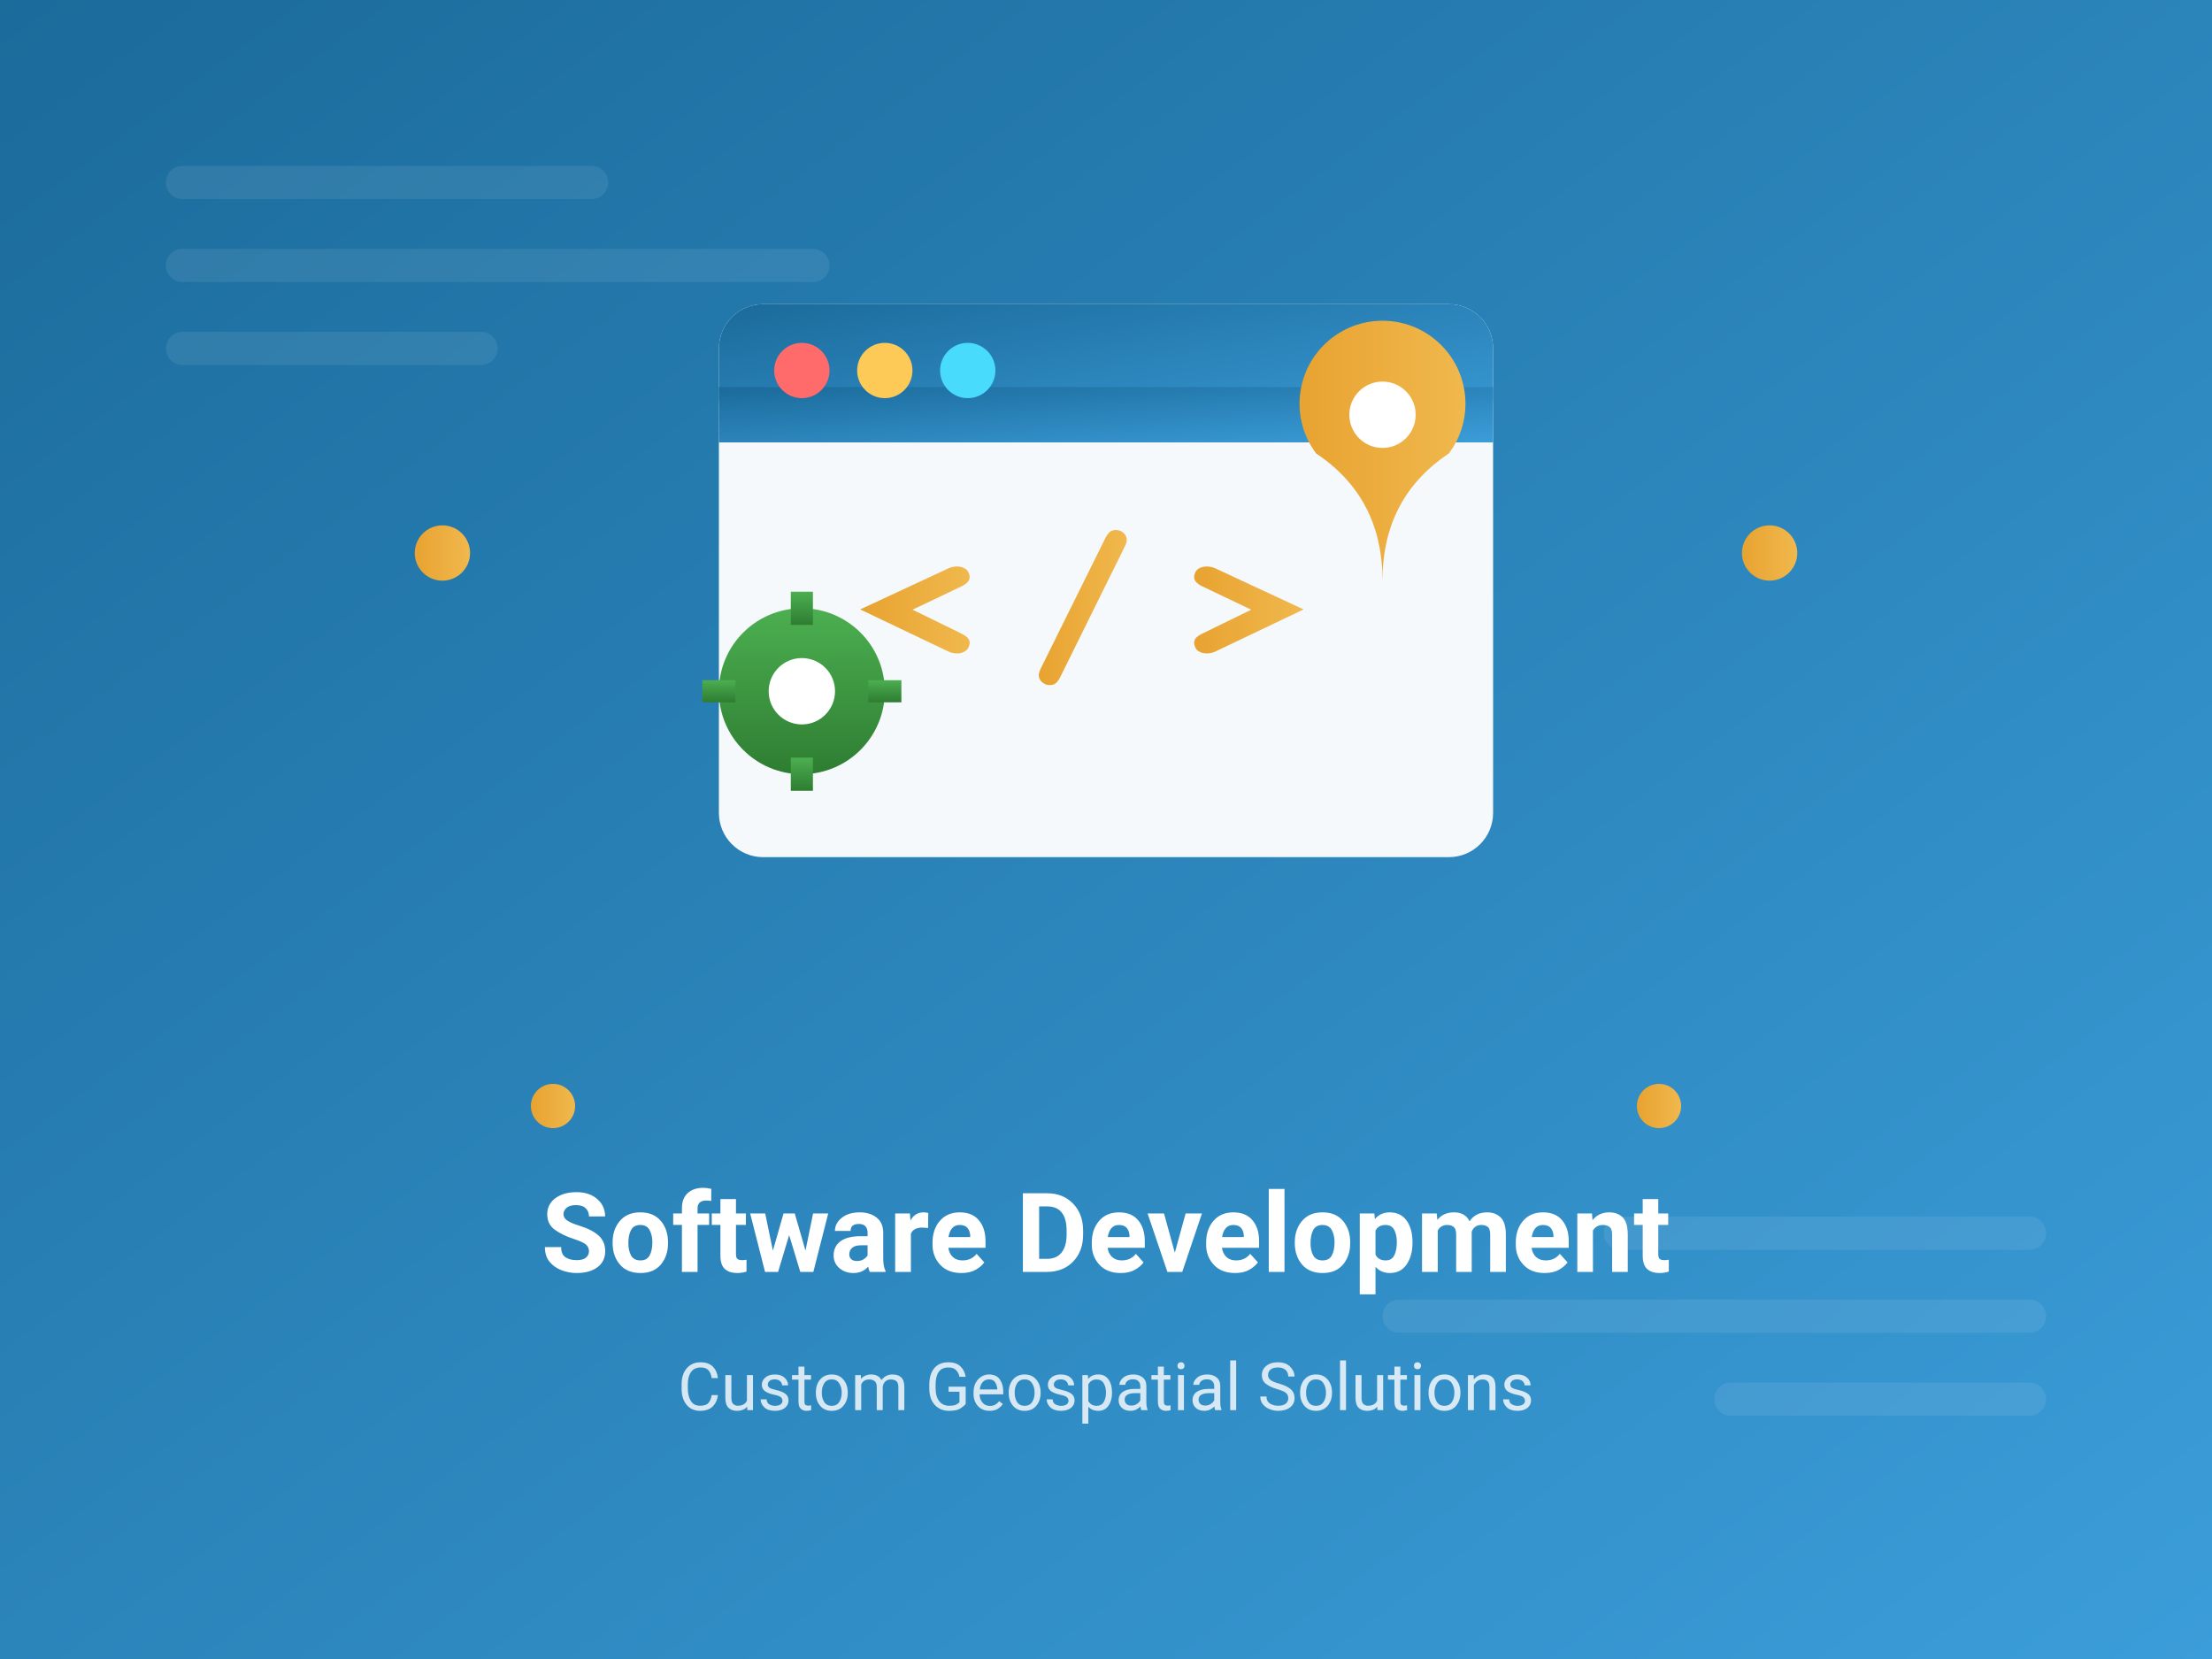
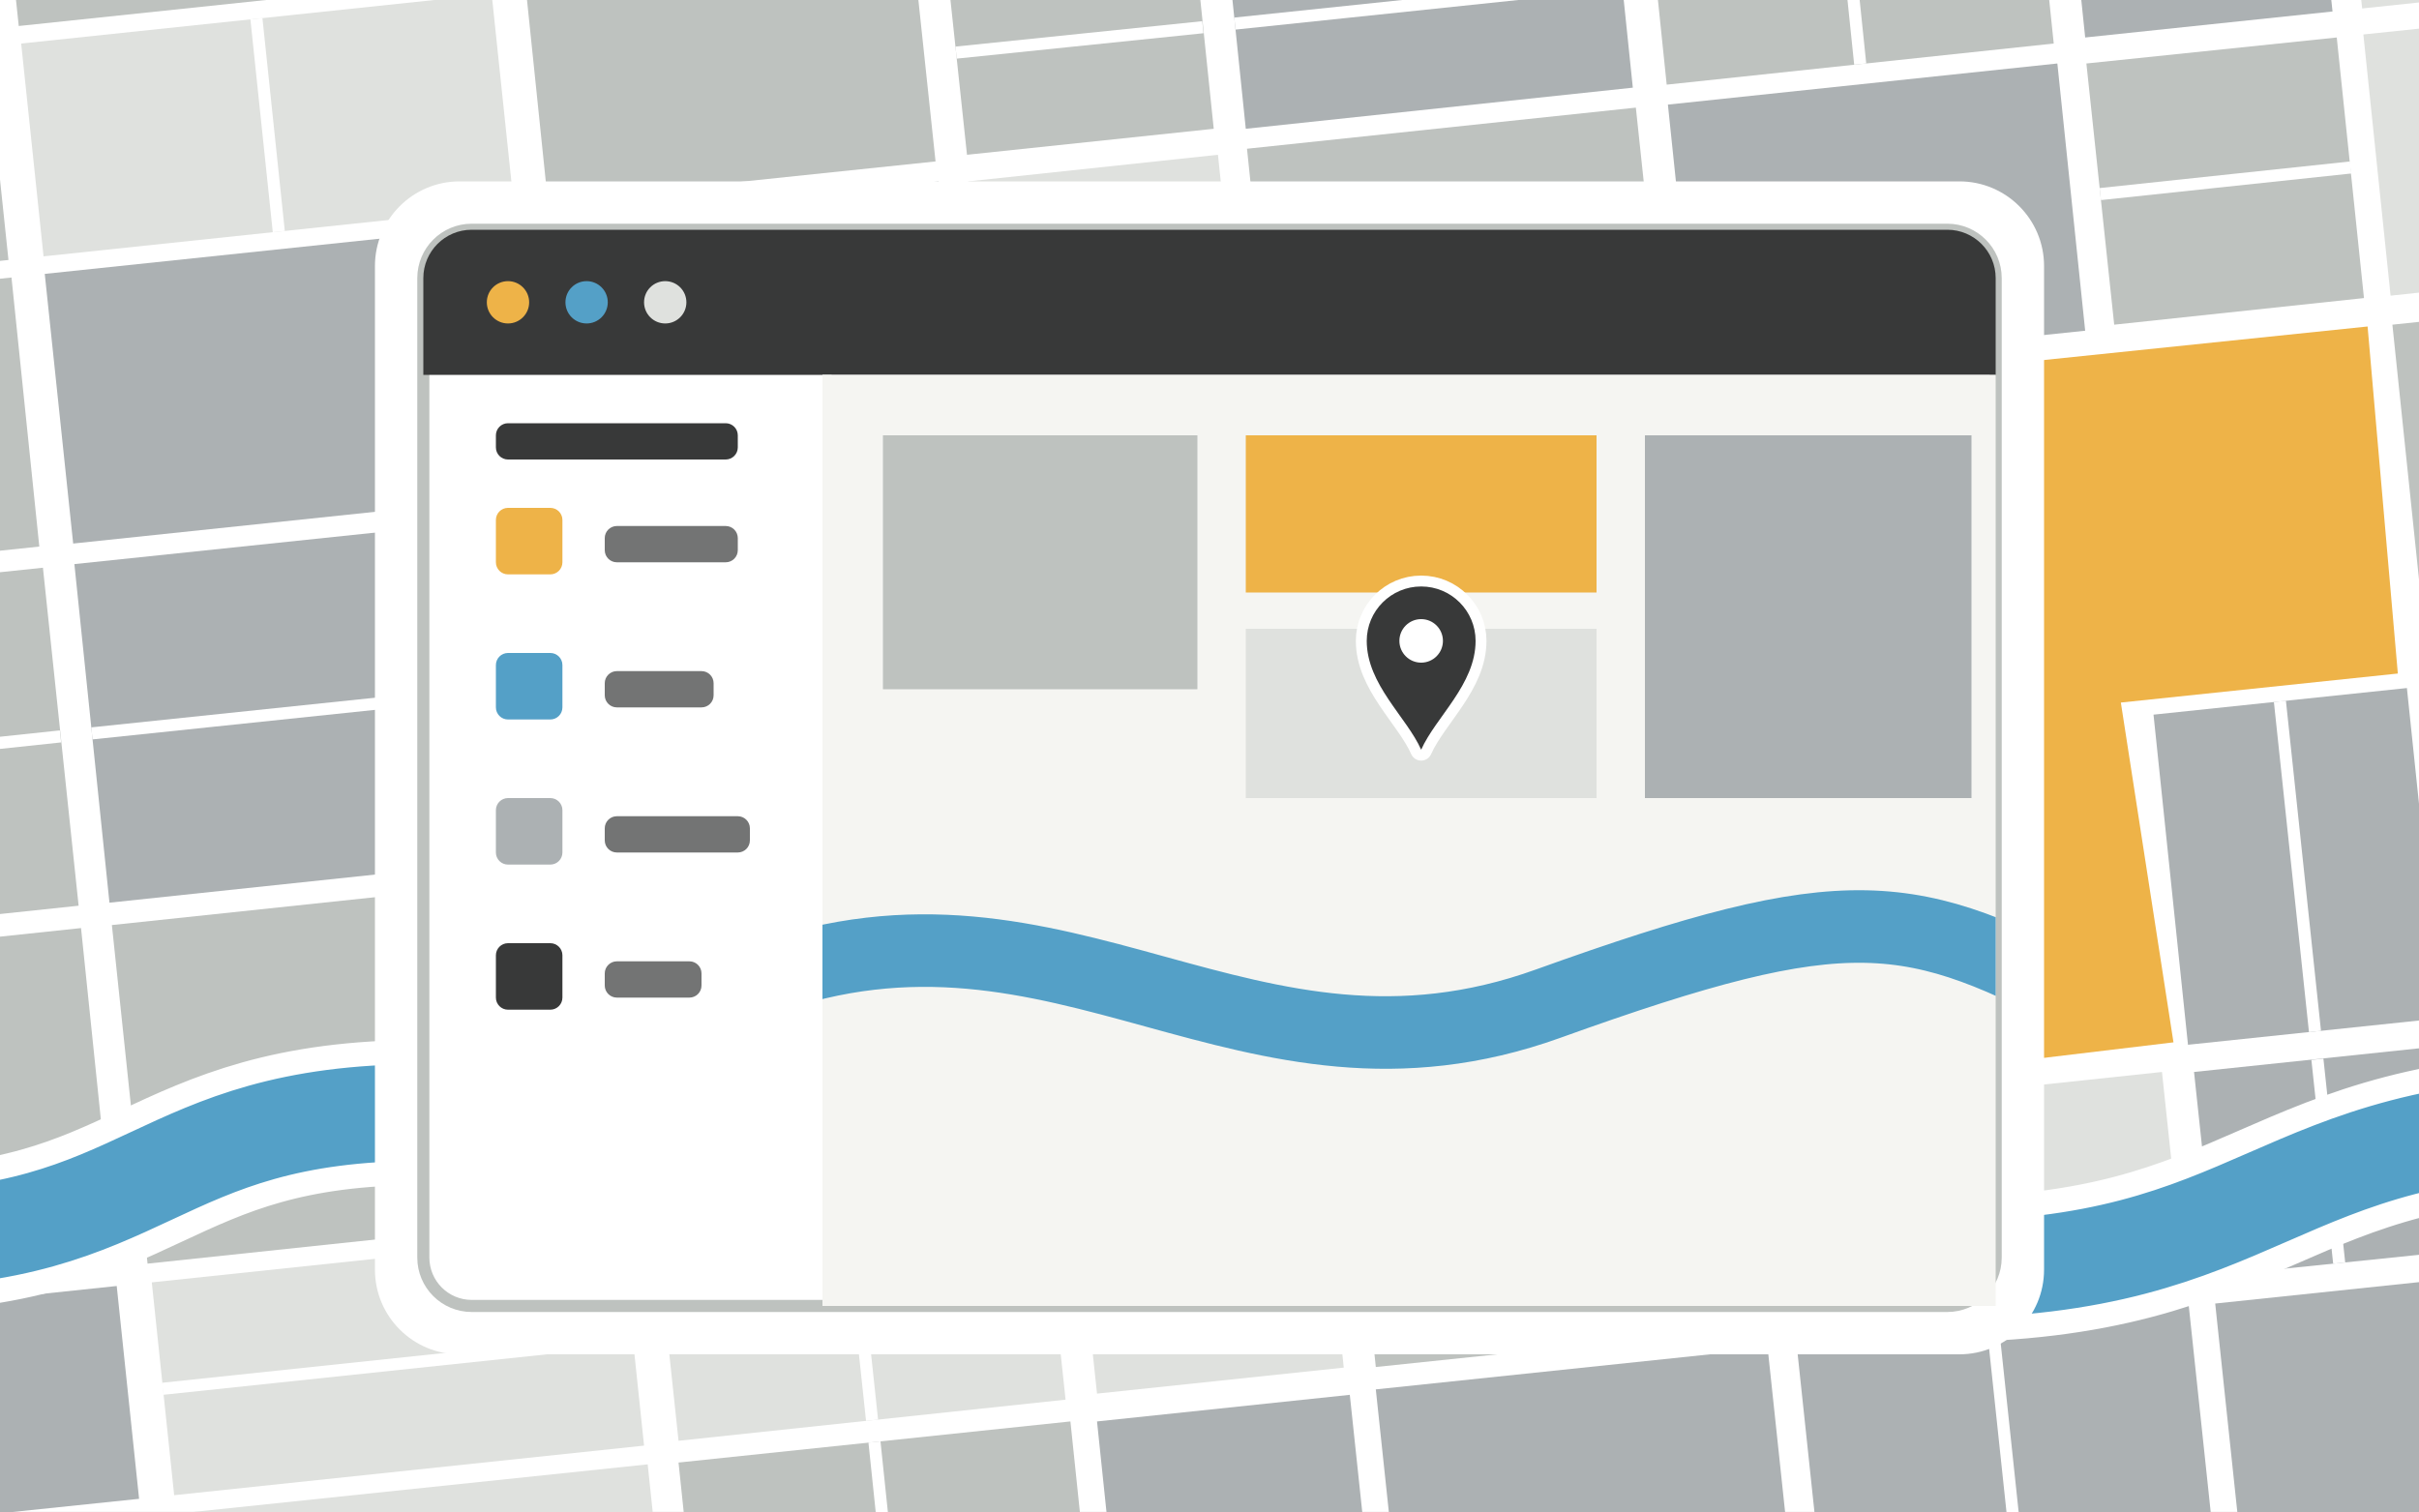
- <svg xmlns="http://www.w3.org/2000/svg" viewBox="0 0 400 300">
-   <defs>
-     <linearGradient id="bgGradDev" x1="0%" y1="0%" x2="100%" y2="100%">
-       <stop offset="0%" style="stop-color:#1B6B9B;stop-opacity:1" />
-       <stop offset="100%" style="stop-color:#3B9DD9;stop-opacity:1" />
-     </linearGradient>
-     <linearGradient id="accentGradDev" x1="0%" y1="0%" x2="100%" y2="0%">
-       <stop offset="0%" style="stop-color:#E8A331;stop-opacity:1" />
-       <stop offset="100%" style="stop-color:#F0B84D;stop-opacity:1" />
-     </linearGradient>
-     <linearGradient id="greenGradDev" x1="0%" y1="0%" x2="0%" y2="100%">
-       <stop offset="0%" style="stop-color:#4CAF50;stop-opacity:1" />
-       <stop offset="100%" style="stop-color:#2E7D32;stop-opacity:1" />
-     </linearGradient>
-   </defs>
-   <rect width="400" height="300" fill="url(#bgGradDev)" />
-   <g fill="#ffffff" opacity="0.08">
-     <rect x="30" y="30" width="80" height="6" rx="3" />
-     <rect x="30" y="45" width="120" height="6" rx="3" />
-     <rect x="30" y="60" width="60" height="6" rx="3" />
-     <rect x="290" y="220" width="80" height="6" rx="3" />
-     <rect x="250" y="235" width="120" height="6" rx="3" />
-     <rect x="310" y="250" width="60" height="6" rx="3" />
-   </g>
-   <g transform="translate(200, 105)">
-     <g>
-       <rect x="-70" y="-50" width="140" height="100" rx="8" fill="#ffffff" opacity="0.95" />
-       <rect x="-70" y="-50" width="140" height="25" rx="8" fill="url(#bgGradDev)" />
-       <rect x="-70" y="-35" width="140" height="10" fill="url(#bgGradDev)" />
-       <circle cx="-55" cy="-38" r="5" fill="#ff6b6b" />
-       <circle cx="-40" cy="-38" r="5" fill="#feca57" />
-       <circle cx="-25" cy="-38" r="5" fill="#48dbfb" />
+ <svg xmlns="http://www.w3.org/2000/svg" viewBox="0 0 400 250" role="img" aria-label="Map inside a web application window with a layer list">
+   <rect width="400" height="250" fill="#fff" />
+   <g>
+     <polygon points="-158.7,-62.0 -94.7,-68.7 -91.0,-34.0 -155.0,-27.2" fill="#BEC2BF" />
+     <polygon points="-154.9,-23.9 -90.5,-30.7 -85.9,13.5 -150.2,20.2" fill="#BEC2BF" />
+     <polygon points="-149.7,23.5 -85.7,16.8 -82.0,51.6 -146.1,58.3" fill="#ACB1B3" />
+     <line x1="-117.7" y1="20.2" x2="-114.0" y2="54.9" stroke="#fff" stroke-width="2" />
+     <polygon points="-145.9,61.6 -81.5,54.9 -76.9,99.0 -141.2,105.8" fill="#BEC2BF" />
+     <line x1="-143.6" y1="83.7" x2="-79.2" y2="76.9" stroke="#fff" stroke-width="2" />
+     <polygon points="-141.0,109.6 -76.3,102.8 -70.4,158.4 -135.2,165.2" fill="#BEC2BF" />
+     <line x1="-108.7" y1="106.2" x2="-102.8" y2="161.8" stroke="#fff" stroke-width="2" />
+     <polygon points="-134.8,169.3 -70.0,162.5 -64.2,218.0 -128.9,224.8" fill="#BEC2BF" />
+     <line x1="-131.9" y1="197.1" x2="-67.1" y2="190.3" stroke="#fff" stroke-width="2" />
+     <polygon points="-128.2,228.4 -64.2,221.7 -60.5,256.4 -124.5,263.2" fill="#BEC2BF" />
+     <polygon points="-124.5,266.8 -59.7,260.0 -53.9,315.5 -118.7,322.3" fill="#ACB1B3" />
+     <polygon points="-117.9,325.9 -53.9,319.1 -50.3,353.9 -114.3,360.6" fill="#ACB1B3" />
+     <polygon points="-114.0,363.7 -49.9,356.9 -46.3,391.7 -110.3,398.4" fill="#ACB1B3" />
+     <polygon points="-89.0,-69.5 -11.3,-77.7 -7.6,-42.5 -85.3,-34.4" fill="#ACB1B3" />
+     <line x1="-50.1" y1="-73.6" x2="-46.4" y2="-38.5" stroke="#fff" stroke-width="2" />
+     <polygon points="-85.1,-31.5 -7.1,-39.7 -2.4,4.9 -80.5,13.1" fill="#ACB1B3" />
+     <line x1="-82.8" y1="-9.2" x2="-4.8" y2="-17.4" stroke="#fff" stroke-width="2" />
+     <polygon points="-80.0,16.0 -2.3,7.8 1.4,43.0 -76.3,51.2" fill="#BEC2BF" />
+     <polygon points="-76.1,54.1 1.9,45.9 6.5,90.4 -71.5,98.6" fill="#BEC2BF" />
+     <polygon points="-71.3,102.1 7.1,93.9 13.0,149.8 -65.4,158.1" fill="#BEC2BF" />
+     <line x1="-68.3" y1="130.1" x2="10.0" y2="121.8" stroke="#fff" stroke-width="2" />
+     <polygon points="-65.0,161.8 13.4,153.5 19.2,209.5 -59.1,217.7" fill="#BEC2BF" />
+     <polygon points="-58.5,220.9 19.3,212.7 23.0,247.9 -54.8,256.0" fill="#ACB1B3" />
+     <polygon points="-54.8,259.2 23.6,251.0 29.5,307.0 -48.9,315.2" fill="#BEC2BF" />
+     <polygon points="-48.2,318.3 29.5,310.2 33.2,345.3 -44.5,353.5" fill="#DFE1DE" />
+     <polygon points="-44.3,356.1 33.5,347.9 37.2,383.1 -40.6,391.3" fill="#ACB1B3" />
+     <polygon points="-5.5,-78.3 72.3,-86.5 76.0,-51.3 -1.8,-43.1" fill="#ACB1B3" />
+     <line x1="-3.6" y1="-60.7" x2="74.1" y2="-68.9" stroke="#fff" stroke-width="2" />
+     <polygon points="-1.6,-40.2 76.4,-48.4 81.1,-3.9 3.1,4.3" fill="#BEC2BF" />
+     <line x1="0.7" y1="-18.0" x2="78.8" y2="-26.2" stroke="#fff" stroke-width="2" />
+     <polygon points="3.5,7.2 81.3,-1.0 85.0,34.2 7.2,42.4" fill="#DFE1DE" />
+     <line x1="42.4" y1="3.1" x2="46.1" y2="38.3" stroke="#fff" stroke-width="2" />
+     <polygon points="7.4,45.3 85.4,37.1 90.1,81.7 12.1,89.9" fill="#ACB1B3" />
+     <polygon points="12.3,93.3 90.6,85.1 96.5,141.0 18.1,149.3" fill="#ACB1B3" />
+     <line x1="15.2" y1="121.3" x2="93.6" y2="113.1" stroke="#fff" stroke-width="2" />
+     <polygon points="18.5,153.0 96.9,144.7 102.8,200.7 24.4,209.0" fill="#BEC2BF" />
+     <polygon points="25.1,212.1 102.8,203.9 106.5,239.1 28.8,247.3" fill="#DFE1DE" />
+     <line x1="26.9" y1="229.7" x2="104.6" y2="221.5" stroke="#fff" stroke-width="2" />
+     <polygon points="28.8,250.4 107.1,242.2 113.0,298.2 34.7,306.4" fill="#DFE1DE" />
+     <polygon points="35.3,309.5 113.0,301.4 116.7,336.5 39.0,344.7" fill="#BEC2BF" />
+     <polygon points="39.3,347.3 117.0,339.2 120.7,374.3 43.0,382.5" fill="#BEC2BF" />
+     <line x1="41.1" y1="364.9" x2="118.9" y2="356.8" stroke="#fff" stroke-width="2" />
+     <polygon points="78.0,-86.9 142.0,-93.6 145.7,-58.9 81.6,-52.1" fill="#BEC2BF" />
+     <polygon points="81.8,-48.8 146.2,-55.6 150.8,-11.4 86.5,-4.7" fill="#DFE1DE" />
+     <polygon points="87.0,-1.4 151.0,-8.1 154.7,26.7 90.6,33.4" fill="#BEC2BF" />
+     <polygon points="90.8,36.7 155.2,30.0 159.8,74.1 95.5,80.9" fill="#ACB1B3" />
+     <polygon points="95.7,84.8 160.4,78.0 166.3,133.5 101.5,140.3" fill="#DFE1DE" />
+     <polygon points="101.9,144.4 166.7,137.6 172.5,193.2 107.8,200.0" fill="#ACB1B3" />
+     <line x1="134.3" y1="141.0" x2="140.2" y2="196.6" stroke="#fff" stroke-width="2" />
+     <polygon points="108.5,203.5 172.5,196.8 176.2,231.5 112.2,238.3" fill="#DFE1DE" />
+     <line x1="140.5" y1="200.2" x2="144.2" y2="234.9" stroke="#fff" stroke-width="2" />
+     <polygon points="112.2,241.9 177.0,235.1 182.8,290.6 118.0,297.4" fill="#BEC2BF" />
+     <line x1="144.6" y1="238.5" x2="150.4" y2="294.0" stroke="#fff" stroke-width="2" />
+     <polygon points="118.8,301.0 182.8,294.3 186.4,329.0 122.4,335.7" fill="#DFE1DE" />
+     <line x1="120.6" y1="318.4" x2="184.6" y2="311.6" stroke="#fff" stroke-width="2" />
+     <polygon points="122.7,338.8 186.8,332.0 190.4,366.8 126.4,373.5" fill="#BEC2BF" />
+     <polygon points="147.3,-93.7 188.2,-97.9 191.7,-64.2 150.9,-59.9" fill="#ACB1B3" />
+     <polygon points="151.1,-55.6 192.4,-59.9 197.0,-16.8 155.6,-12.4" fill="#DFE1DE" />
+     <polygon points="156.3,-8.1 197.2,-12.4 200.7,21.3 159.9,25.6" fill="#BEC2BF" />
+     <line x1="158.1" y1="8.7" x2="198.9" y2="4.5" stroke="#fff" stroke-width="2" />
+     <polygon points="160.1,30.0 201.4,25.6 205.9,68.8 164.6,73.1" fill="#DFE1DE" />
+     <polygon points="164.8,78.0 206.7,73.6 212.5,128.2 170.6,132.6" fill="#ACB1B3" />
+     <polygon points="171.1,137.6 213.0,133.2 218.7,187.8 176.8,192.2" fill="#ACB1B3" />
+     <line x1="192.0" y1="135.4" x2="197.8" y2="190.0" stroke="#fff" stroke-width="2" />
+     <polygon points="177.8,196.7 218.7,192.5 222.2,226.2 181.4,230.5" fill="#DFE1DE" />
+     <line x1="179.6" y1="213.6" x2="220.5" y2="209.3" stroke="#fff" stroke-width="2" />
+     <polygon points="181.4,235.1 223.2,230.7 229.0,285.3 187.1,289.7" fill="#ACB1B3" />
+     <polygon points="188.1,294.2 228.9,289.9 232.5,323.7 191.6,327.9" fill="#BEC2BF" />
+     <line x1="189.9" y1="311.1" x2="230.7" y2="306.8" stroke="#fff" stroke-width="2" />
+     <polygon points="192.1,332.0 232.9,327.7 236.4,361.4 195.6,365.7" fill="#ACB1B3" />
+     <polygon points="193.4,-99.0 257.4,-105.7 261.0,-71.0 197.0,-64.3" fill="#ACB1B3" />
+     <polygon points="197.2,-60.9 261.6,-67.7 266.2,-23.5 201.8,-16.8" fill="#BEC2BF" />
+     <polygon points="202.4,-13.5 266.4,-20.2 270.0,14.5 206.0,21.3" fill="#ACB1B3" />
+     <line x1="204.2" y1="3.9" x2="268.2" y2="-2.8" stroke="#fff" stroke-width="2" />
+     <polygon points="206.2,24.6 270.5,17.8 275.2,62.0 210.8,68.8" fill="#BEC2BF" />
+     <line x1="208.5" y1="46.7" x2="272.9" y2="39.9" stroke="#fff" stroke-width="2" />
+     <polygon points="211.0,72.6 275.8,65.8 281.6,121.4 216.9,128.2" fill="#DFE1DE" />
+     <line x1="243.4" y1="69.2" x2="249.2" y2="124.8" stroke="#fff" stroke-width="2" />
+     <polygon points="217.3,132.3 282.1,125.5 287.9,181.0 223.1,187.8" fill="#BEC2BF" />
+     <line x1="220.2" y1="160.1" x2="285.0" y2="153.3" stroke="#fff" stroke-width="2" />
+     <polygon points="223.9,191.4 287.9,184.7 291.6,219.4 227.5,226.1" fill="#BEC2BF" />
+     <line x1="225.7" y1="208.8" x2="289.7" y2="202.0" stroke="#fff" stroke-width="2" />
+     <polygon points="227.5,229.8 292.3,223.0 298.2,278.5 233.4,285.3" fill="#ACB1B3" />
+     <polygon points="234.1,288.9 298.1,282.1 301.8,316.9 237.8,323.6" fill="#ACB1B3" />
+     <polygon points="238.1,326.6 302.1,319.9 305.8,354.7 241.8,361.4" fill="#DFE1DE" />
+     <polygon points="263.0,-106.3 327.0,-113.1 330.7,-78.3 266.6,-71.6" fill="#BEC2BF" />
+     <polygon points="266.8,-68.2 331.2,-75.0 335.8,-30.9 271.4,-24.1" fill="#BEC2BF" />
+     <line x1="269.1" y1="-46.2" x2="333.5" y2="-52.9" stroke="#fff" stroke-width="2" />
+     <polygon points="272.0,-20.8 336.0,-27.5 339.6,7.2 275.6,14.0" fill="#BEC2BF" />
+     <line x1="304.0" y1="-24.2" x2="307.6" y2="10.6" stroke="#fff" stroke-width="2" />
+     <polygon points="275.8,17.3 340.2,10.5 344.8,54.7 280.4,61.4" fill="#ACB1B3" />
+     <polygon points="293.5,184.1 357.5,177.3 361.2,212.1 297.2,218.8" fill="#DFE1DE" />
+     <polygon points="297.1,222.5 361.9,215.7 367.8,271.2 303.0,278.0" fill="#ACB1B3" />
+     <line x1="329.5" y1="219.1" x2="335.4" y2="274.6" stroke="#fff" stroke-width="2" />
+     <polygon points="303.7,281.5 367.8,274.8 371.4,309.6 307.4,316.3" fill="#BEC2BF" />
+     <line x1="305.6" y1="298.9" x2="369.6" y2="292.2" stroke="#fff" stroke-width="2" />
+     <polygon points="307.7,319.3 371.7,312.6 375.4,347.4 311.4,354.1" fill="#BEC2BF" />
+     <line x1="309.5" y1="336.7" x2="373.6" y2="330.0" stroke="#fff" stroke-width="2" />
+     <polygon points="332.3,-113.1 373.1,-117.4 376.7,-83.7 335.9,-79.4" fill="#ACB1B3" />
+     <polygon points="336.1,-75.0 377.4,-79.4 381.9,-36.2 340.6,-31.9" fill="#BEC2BF" />
+     <polygon points="341.3,-27.6 382.1,-31.9 385.7,1.9 344.8,6.2" fill="#ACB1B3" />
+     <line x1="343.1" y1="-10.7" x2="383.9" y2="-15.0" stroke="#fff" stroke-width="2" />
+     <polygon points="345.0,10.5 386.4,6.2 390.9,49.3 349.6,53.7" fill="#BEC2BF" />
+     <line x1="347.3" y1="32.1" x2="388.7" y2="27.7" stroke="#fff" stroke-width="2" />
+     <polygon points="356.1,118.2 398.0,113.8 403.7,168.4 361.8,172.8" fill="#ACB1B3" />
+     <line x1="377.0" y1="116.0" x2="382.8" y2="170.6" stroke="#fff" stroke-width="2" />
+     <polygon points="362.8,177.3 403.7,173.0 407.2,206.8 366.4,211.0" fill="#ACB1B3" />
+     <line x1="383.2" y1="175.2" x2="386.8" y2="208.9" stroke="#fff" stroke-width="2" />
+     <polygon points="366.3,215.6 408.2,211.2 413.9,265.9 372.1,270.3" fill="#ACB1B3" />
+     <polygon points="373.1,274.8 413.9,270.5 417.5,304.2 376.6,308.5" fill="#ACB1B3" />
+     <polygon points="377.0,312.6 417.9,308.3 421.4,342.0 380.6,346.3" fill="#BEC2BF" />
+     <polygon points="378.1,-117.9 418.9,-122.2 422.4,-88.5 381.6,-84.2" fill="#DFE1DE" />
+     <line x1="398.5" y1="-120.1" x2="402.0" y2="-86.3" stroke="#fff" stroke-width="2" />
+     <polygon points="381.8,-79.8 423.1,-84.2 427.7,-41.0 386.3,-36.7" fill="#BEC2BF" />
+     <polygon points="387.0,-32.4 427.9,-36.7 431.4,-2.9 390.6,1.4" fill="#DFE1DE" />
+     <line x1="407.5" y1="-34.5" x2="411.0" y2="-0.8" stroke="#fff" stroke-width="2" />
+     <polygon points="390.8,5.7 432.1,1.4 436.7,44.5 395.3,48.9" fill="#DFE1DE" />
+     <polygon points="395.6,53.7 437.4,49.3 443.2,103.9 401.3,108.3" fill="#BEC2BF" />
+     <polygon points="401.8,113.4 443.7,109.0 449.5,163.6 407.6,168.0" fill="#BEC2BF" />
+     <line x1="404.7" y1="140.7" x2="446.6" y2="136.3" stroke="#fff" stroke-width="2" />
+     <polygon points="408.6,172.5 449.4,168.2 453.0,201.9 412.1,206.2" fill="#ACB1B3" />
+     <line x1="410.3" y1="189.4" x2="451.2" y2="185.1" stroke="#fff" stroke-width="2" />
+     <polygon points="412.1,210.8 454.0,206.4 459.7,261.1 417.8,265.5" fill="#BEC2BF" />
+     <polygon points="418.8,270.0 459.7,265.7 463.2,299.4 422.4,303.7" fill="#ACB1B3" />
+     <polygon points="422.8,307.8 463.6,303.5 467.2,337.2 426.3,341.5" fill="#BEC2BF" />
+     <line x1="424.6" y1="324.6" x2="465.4" y2="320.3" stroke="#fff" stroke-width="2" />
+     <polygon points="424.2,-123.5 501.9,-131.6 505.6,-96.5 427.9,-88.3" fill="#ACB1B3" />
+     <polygon points="428.0,-85.4 506.0,-93.6 510.7,-49.0 432.7,-40.8" fill="#BEC2BF" />
+     <line x1="430.4" y1="-63.1" x2="508.4" y2="-71.3" stroke="#fff" stroke-width="2" />
+     <polygon points="433.2,-37.9 510.9,-46.1 514.6,-10.9 436.9,-2.8" fill="#BEC2BF" />
+     <polygon points="437.0,0.1 515.0,-8.1 519.7,36.5 441.7,44.7" fill="#DFE1DE" />
+     <polygon points="441.9,48.2 520.3,39.9 526.1,95.9 447.8,104.1" fill="#ACB1B3" />
+     <polygon points="448.2,107.8 526.5,99.6 532.4,155.6 454.1,163.8" fill="#BEC2BF" />
+     <polygon points="454.7,166.9 532.4,158.8 536.1,193.9 458.4,202.1" fill="#BEC2BF" />
+     <line x1="493.6" y1="162.8" x2="497.3" y2="198.0" stroke="#fff" stroke-width="2" />
+     <polygon points="458.4,205.3 536.8,197.1 542.7,253.0 464.3,261.3" fill="#ACB1B3" />
+     <polygon points="464.9,264.4 542.7,256.2 546.4,291.4 468.6,299.6" fill="#BEC2BF" />
+     <polygon points="468.9,302.2 546.6,294.0 550.3,329.2 472.6,337.3" fill="#DFE1DE" />
+     <line x1="507.8" y1="298.1" x2="511.5" y2="333.3" stroke="#fff" stroke-width="2" />
+     <polygon points="507.3,-131.5 548.2,-135.8 551.7,-102.0 510.9,-97.8" fill="#BEC2BF" />
+     <polygon points="511.1,-93.4 552.4,-97.7 557.0,-54.6 515.6,-50.3" fill="#BEC2BF" />
+     <polygon points="516.3,-46.0 557.2,-50.3 560.7,-16.5 519.9,-12.2" fill="#BEC2BF" />
+     <polygon points="520.1,-7.9 561.4,-12.2 566.0,30.9 524.6,35.3" fill="#ACB1B3" />
+     <line x1="540.8" y1="-10.0" x2="545.3" y2="33.1" stroke="#fff" stroke-width="2" />
+     <polygon points="524.9,40.1 566.7,35.7 572.5,90.3 530.6,94.7" fill="#ACB1B3" />
+     <polygon points="531.1,99.8 573.0,95.4 578.7,150.0 536.9,154.4" fill="#BEC2BF" />
+     <polygon points="537.9,158.9 578.7,154.6 582.2,188.4 541.4,192.6" fill="#BEC2BF" />
+     <line x1="539.6" y1="175.8" x2="580.5" y2="171.5" stroke="#fff" stroke-width="2" />
+     <polygon points="541.4,197.3 583.2,192.9 589.0,247.5 547.1,251.9" fill="#BEC2BF" />
+     <polygon points="548.1,256.4 588.9,252.1 592.5,285.8 551.7,290.1" fill="#DFE1DE" />
+     <polygon points="552.1,294.2 592.9,289.9 596.5,323.6 555.6,327.9" fill="#BEC2BF" />
+     <polygon points="280.5,65.5 391.5,54.0 396.5,111.4 350.7,116.2 359.4,172.4 292.6,180.4" fill="#EEB348" />
+     <path d="M-20,205 C25.0,205 25.0,184 70,184 C110.0,184 110.0,212 150,212 C195.0,212 195.0,188 240,188 C280.0,188 280.0,210 320,210 C375.0,210 375.0,186 430,186" fill="none" stroke="#fff" stroke-width="24" stroke-linecap="round" />
+     <path d="M-20,205 C25.0,205 25.0,184 70,184 C110.0,184 110.0,212 150,212 C195.0,212 195.0,188 240,188 C280.0,188 280.0,210 320,210 C375.0,210 375.0,186 430,186" fill="none" stroke="#54A0C7" stroke-width="16" stroke-linecap="round" />
+     <rect x="62" y="30" width="276" height="194" rx="14" fill="#fff" />
+     <rect x="70" y="38" width="260" height="178" rx="8" fill="#fff" stroke="#BEC2BF" stroke-width="2" />
+     <path d="M70,46 a8,8 0 0 1 8,-8 H322 a8,8 0 0 1 8,8 V62 H70Z" fill="#383939" />
+     <circle cx="84" cy="50" r="3.5" fill="#EEB348" />
+     <circle cx="97" cy="50" r="3.5" fill="#54A0C7" />
+     <circle cx="110" cy="50" r="3.5" fill="#DFE1DE" />
+     <rect x="136" y="62" width="1.5" height="154" fill="#DFE1DE" />
+     <rect x="82" y="70" width="40" height="6" rx="2" fill="#383939" />
+     <rect x="82" y="84" width="11" height="11" rx="2" fill="#EEB348" />
+     <rect x="100" y="87" width="22" height="6" rx="2" fill="#383939" fill-opacity="0.7" />
+     <rect x="82" y="108" width="11" height="11" rx="2" fill="#54A0C7" />
+     <rect x="100" y="111" width="18" height="6" rx="2" fill="#383939" fill-opacity="0.7" />
+     <rect x="82" y="132" width="11" height="11" rx="2" fill="#ACB1B3" />
+     <rect x="100" y="135" width="24" height="6" rx="2" fill="#383939" fill-opacity="0.7" />
+     <rect x="82" y="156" width="11" height="11" rx="2" fill="#383939" />
+     <rect x="100" y="159" width="16" height="6" rx="2" fill="#383939" fill-opacity="0.7" />
+     <clipPath id="win">
+       <rect x="136" y="62" width="194" height="154" rx="0" />
+     </clipPath>
+     <g clip-path="url(#win)">
+       <rect x="136" y="62" width="194" height="154" fill="#F5F5F2" />
+       <polygon points="146,72 198,72 198,114 146,114" fill="#BEC2BF" />
+       <polygon points="206,72 264,72 264,98 206,98" fill="#EEB348" />
+       <polygon points="206,104 264,104 264,132 206,132" fill="#DFE1DE" />
+       <polygon points="272,72 326,72 326,132 272,132" fill="#ACB1B3" />
+       <path d="M126,162 C176,144 206,184 256,166 S316,150 346,166" fill="none" stroke="#54A0C7" stroke-width="12" stroke-linecap="round" />
    </g>
-     <g font-family="Courier, monospace" font-size="36" font-weight="bold">
-       <text x="-45" y="15" fill="url(#accentGradDev)">&lt;</text>
-       <text x="-15" y="15" fill="url(#accentGradDev)">/</text>
-       <text x="15" y="15" fill="url(#accentGradDev)">&gt;</text>
-     </g>
-     <g transform="translate(50, -15)">
-       <path d="M0 35 L0 15 Q0 0 -12 -8 A15 15 0 1 1 12 -8 Q0 0 0 15 Z" fill="url(#accentGradDev)" />
-       <circle cx="0" cy="-15" r="6" fill="#ffffff" />
-     </g>
-     <g transform="translate(-55, 20)">
-       <circle cx="0" cy="0" r="15" fill="url(#greenGradDev)" />
-       <circle cx="0" cy="0" r="6" fill="#ffffff" />
-       <g fill="url(#greenGradDev)">
-         <rect x="-2" y="-18" width="4" height="6" />
-         <rect x="-2" y="12" width="4" height="6" />
-         <rect x="-18" y="-2" width="6" height="4" />
-         <rect x="12" y="-2" width="6" height="4" />
-       </g>
+     <g transform="translate(235,124) scale(0.6)">
+       <path d="M0,0 C-4,-9 -15,-18 -15,-30 A15,15 0 1 1 15,-30 C15,-18 4,-9 0,0Z" fill="#fff" stroke="#fff" stroke-width="6" stroke-linejoin="round" />
+       <path d="M0,0 C-4,-9 -15,-18 -15,-30 A15,15 0 1 1 15,-30 C15,-18 4,-9 0,0Z" fill="#383939" />
+       <circle cx="0" cy="-30" r="6" fill="#fff" />
    </g>
  </g>
-   <g fill="url(#accentGradDev)">
-     <circle cx="80" cy="100" r="5" />
-     <circle cx="320" cy="100" r="5" />
-     <circle cx="100" cy="200" r="4" />
-     <circle cx="300" cy="200" r="4" />
-   </g>
-   <text x="200" y="230" text-anchor="middle" font-family="Roboto, Arial, sans-serif" font-size="20" font-weight="700" fill="#ffffff">Software Development</text>
-   <text x="200" y="255" text-anchor="middle" font-family="Roboto, Arial, sans-serif" font-size="12" fill="#ffffff" opacity="0.8">Custom Geospatial Solutions</text>
</svg>
